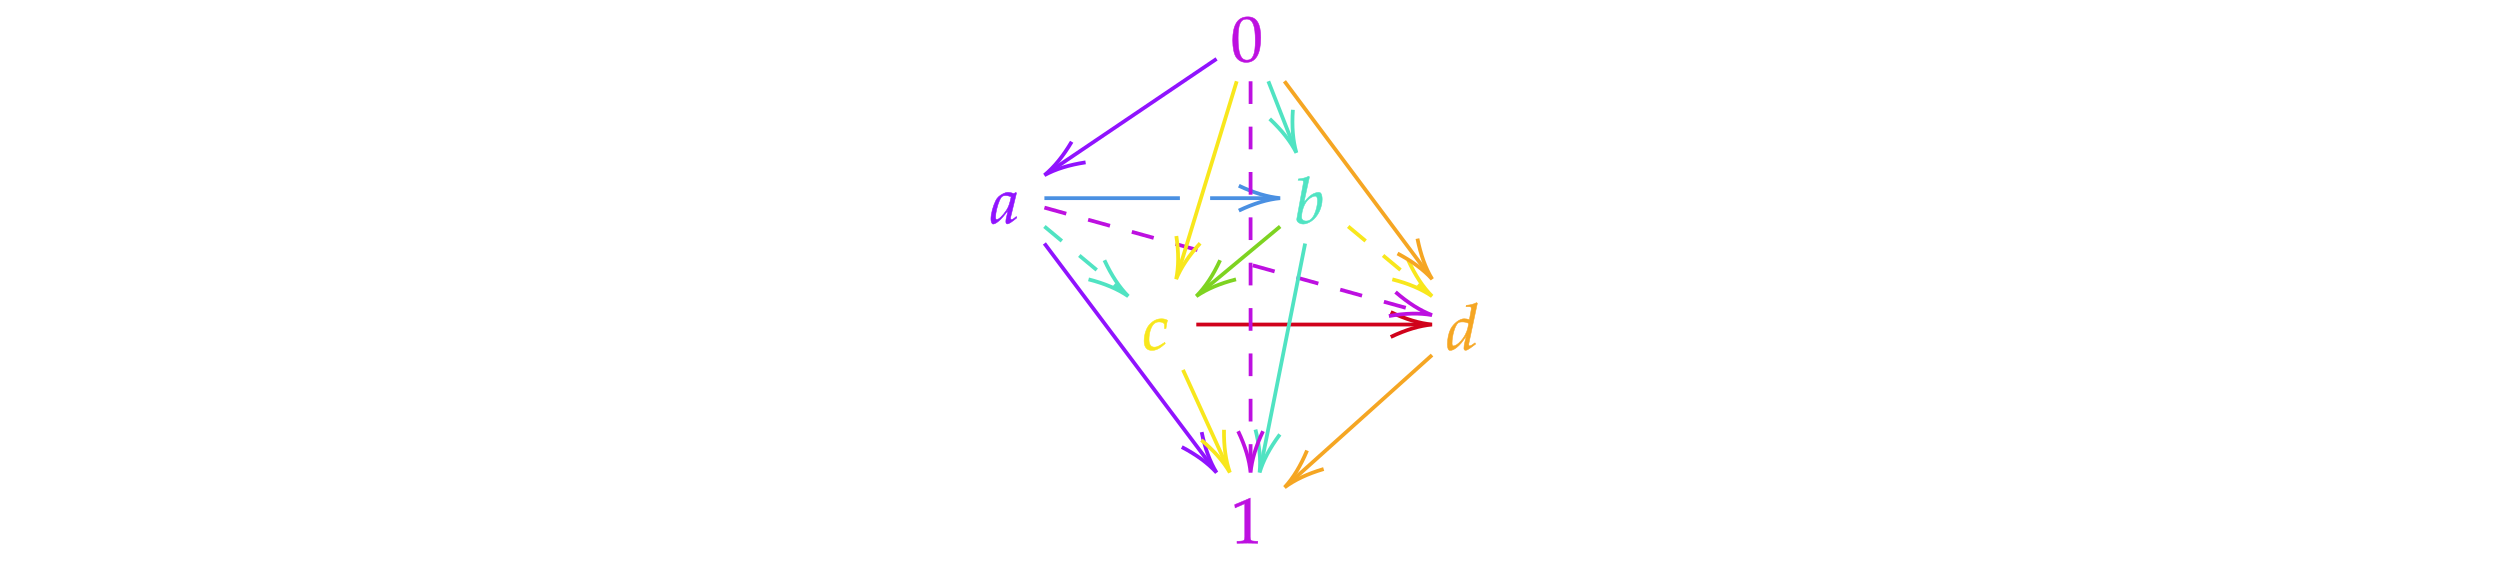
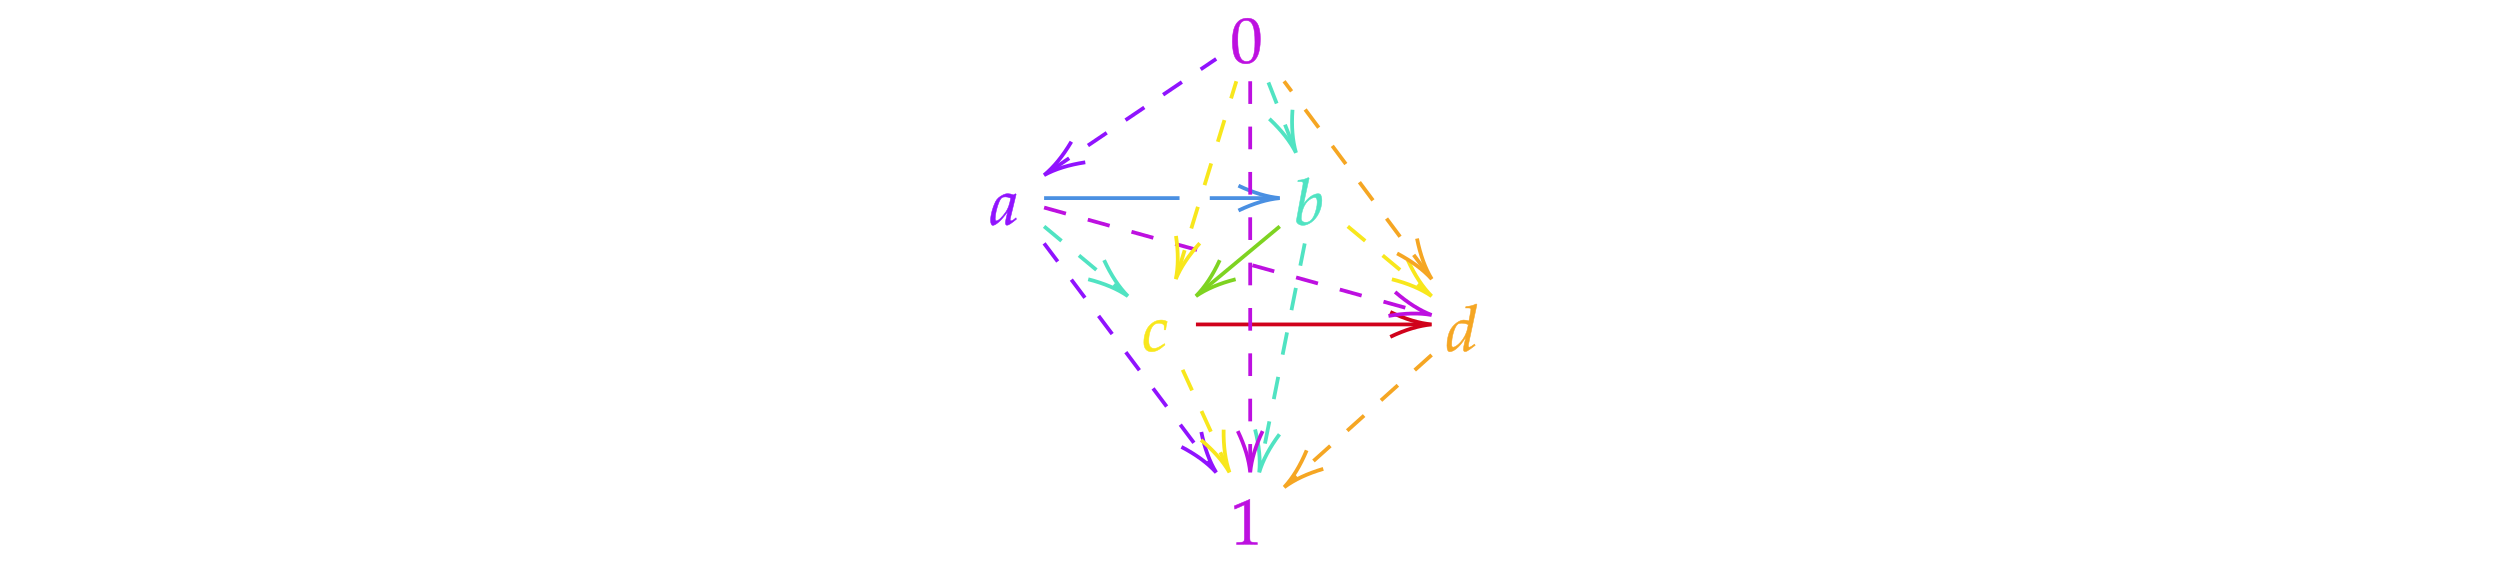
- <svg xmlns="http://www.w3.org/2000/svg" x="0" y="0" width="661.333" height="152.733" style="         width:661.333px;         height:152.733px;         background: transparent;         fill: none; ">
+ <svg xmlns="http://www.w3.org/2000/svg" x="0" y="0" width="661.533" height="152.933" style="         width:661.533px;         height:152.933px;         background: transparent;         fill: none; ">
  <svg class="role-diagram-draw-area">
    <g class="shapes-region" style="stroke: black; fill: none;">
      <g />
    </g>
    <g>
      <g class="connection-group">
        <g class="arrow-line">
          <path class="connection real" stroke-dasharray="" d="  M276.28,52.42 L312.12,52.42 M320.12,52.42 L336.64,52.42" style="stroke: rgb(74, 144, 226); stroke-opacity: 1; stroke-width: 1px; fill: none; fill-opacity: 1;" />
          <g stroke="rgb(74,144,226)" stroke-opacity="1" transform="matrix(-1,1.2246467991473532e-16,-1.2246467991473532e-16,-1,338.6389,52.42141)" style="stroke: rgb(74, 144, 226); stroke-width: 1px;">
            <path d=" M10.93,-3.29 Q4.96,-0.45 0,0 Q4.96,0.45 10.93,3.29" />
          </g>
        </g>
      </g>
      <g class="connection-group">
        <g class="arrow-line">
          <path class="connection real" stroke-dasharray="" d="  M316.46,85.85 L376.82,85.85" style="stroke: rgb(208, 2, 27); stroke-opacity: 1; stroke-width: 1px; fill: none; fill-opacity: 1;" />
          <g stroke="rgb(208,2,27)" stroke-opacity="1" transform="matrix(-1,1.2246467991473532e-16,-1.2246467991473532e-16,-1,378.8189,85.84866)" style="stroke: rgb(208, 2, 27); stroke-width: 1px;">
            <path d=" M10.93,-3.29 Q4.96,-0.45 0,0 Q4.96,0.45 10.93,3.29" />
          </g>
        </g>
      </g>
      <g class="connection-group">
        <g class="arrow-line">
          <path class="connection real" stroke-dasharray="6 6" d="  M276.28,59.91 L296.92,77.08" style="stroke: rgb(80, 227, 194); stroke-opacity: 1; stroke-width: 1px; fill: none; fill-opacity: 1;" />
          <g stroke="rgb(80,227,194)" stroke-opacity="1" transform="matrix(-0.7687302,-0.6395732,0.6395732,-0.7687302,298.4589,78.36122)" style="stroke: rgb(80, 227, 194); stroke-width: 1px;">
            <path d=" M10.93,-3.29 Q4.96,-0.45 0,0 Q4.96,0.45 10.93,3.29" />
          </g>
        </g>
      </g>
      <g class="connection-group">
        <g class="arrow-line">
          <path class="connection real" stroke-dasharray="" d="  M338.64,59.91 L318,77.08" style="stroke: rgb(126, 211, 33); stroke-opacity: 1; stroke-width: 1px; fill: none; fill-opacity: 1;" />
          <g stroke="rgb(126,211,33)" stroke-opacity="1" transform="matrix(0.7687302,-0.6395732,0.6395732,0.7687302,316.4589,78.36122)" style="stroke: rgb(126, 211, 33); stroke-width: 1px;">
            <path d=" M10.93,-3.29 Q4.96,-0.45 0,0 Q4.96,0.45 10.93,3.29" />
          </g>
        </g>
      </g>
      <g class="connection-group">
        <g class="arrow-line">
          <path class="connection real" stroke-dasharray="6 6" d="  M356.64,59.91 L377.28,77.08" style="stroke: rgb(248, 231, 28); stroke-opacity: 1; stroke-width: 1px; fill: none; fill-opacity: 1;" />
          <g stroke="rgb(248,231,28)" stroke-opacity="1" transform="matrix(-0.7687302,-0.6395732,0.6395732,-0.7687302,378.8189,78.36122)" style="stroke: rgb(248, 231, 28); stroke-width: 1px;">
            <path d=" M10.93,-3.29 Q4.96,-0.45 0,0 Q4.96,0.45 10.93,3.29" />
          </g>
        </g>
      </g>
      <g class="connection-group">
        <g class="arrow-line">
          <path class="connection real" stroke-dasharray="6 6" d="  M276.28,54.92 L321.76,67.53 M331.4,70.2 L376.89,82.82" style="stroke: rgb(189, 16, 224); stroke-opacity: 1; stroke-width: 1px; fill: none; fill-opacity: 1;" />
          <g stroke="rgb(189,16,224)" stroke-opacity="1" transform="matrix(-0.9636305,-0.2672384,0.2672384,-0.9636305,378.8189,83.35285)" style="stroke: rgb(189, 16, 224); stroke-width: 1px;">
            <path d=" M10.93,-3.29 Q4.96,-0.45 0,0 Q4.96,0.45 10.93,3.29" />
          </g>
        </g>
      </g>
      <g class="connection-group">
        <g class="arrow-line">
-           <path class="connection real" stroke-dasharray="" d="  M277.94,45.22 L321.82,15.58" style="stroke: rgb(144, 19, 254); stroke-opacity: 1; stroke-width: 1px; fill: none; fill-opacity: 1;" />
+           <path class="connection real" stroke-dasharray="6 6" d="  M277.94,45.22 L321.82,15.58" style="stroke: rgb(144, 19, 254); stroke-opacity: 1; stroke-width: 1px; fill: none; fill-opacity: 1;" />
          <g stroke="rgb(144,19,254)" stroke-opacity="1" transform="matrix(0.828647,-0.5597715,0.5597715,0.828647,276.279,46.34156)" style="stroke: rgb(144, 19, 254); stroke-width: 1px;">
            <path d=" M10.93,-3.29 Q4.96,-0.45 0,0 Q4.96,0.45 10.93,3.29" />
          </g>
        </g>
      </g>
      <g class="connection-group">
        <g class="arrow-line">
-           <path class="connection real" stroke-dasharray="" d="  M311.72,71.94 L327.15,21.5" style="stroke: rgb(248, 231, 28); stroke-opacity: 1; stroke-width: 1px; fill: none; fill-opacity: 1;" />
+           <path class="connection real" stroke-dasharray="6 6" d="  M311.72,71.94 L327.15,21.5" style="stroke: rgb(248, 231, 28); stroke-opacity: 1; stroke-width: 1px; fill: none; fill-opacity: 1;" />
          <g stroke="rgb(248,231,28)" stroke-opacity="1" transform="matrix(0.2925386,-0.9562537,0.9562537,0.2925386,311.1304,73.84866)" style="stroke: rgb(248, 231, 28); stroke-width: 1px;">
            <path d=" M10.93,-3.29 Q4.96,-0.45 0,0 Q4.96,0.45 10.93,3.29" />
          </g>
        </g>
      </g>
      <g class="connection-group">
        <g class="arrow-line">
-           <path class="connection real" stroke-dasharray="" d="  M377.66,72.25 L339.78,21.5" style="stroke: rgb(245, 166, 35); stroke-opacity: 1; stroke-width: 1px; fill: none; fill-opacity: 1;" />
+           <path class="connection real" stroke-dasharray="6 6" d="  M377.66,72.25 L339.78,21.5" style="stroke: rgb(245, 166, 35); stroke-opacity: 1; stroke-width: 1px; fill: none; fill-opacity: 1;" />
          <g stroke="rgb(245,166,35)" stroke-opacity="1" transform="matrix(-0.5981847,-0.8013582,0.8013582,-0.5981847,378.8603,73.84866)" style="stroke: rgb(245, 166, 35); stroke-width: 1px;">
            <path d=" M10.93,-3.29 Q4.96,-0.45 0,0 Q4.96,0.45 10.93,3.29" />
          </g>
        </g>
      </g>
      <g class="connection-group">
        <g class="arrow-line">
-           <path class="connection real" stroke-dasharray="" d="  M342.21,38.56 L335.52,21.5" style="stroke: rgb(80, 227, 194); stroke-opacity: 1; stroke-width: 1px; fill: none; fill-opacity: 1;" />
+           <path class="connection real" stroke-dasharray="6 6" d="  M342.21,38.56 L335.52,21.5" style="stroke: rgb(80, 227, 194); stroke-opacity: 1; stroke-width: 1px; fill: none; fill-opacity: 1;" />
          <g stroke="rgb(80,227,194)" stroke-opacity="1" transform="matrix(-0.3648768,-0.9310558,0.9310558,-0.3648768,342.9366,40.42141)" style="stroke: rgb(80, 227, 194); stroke-width: 1px;">
            <path d=" M10.93,-3.29 Q4.96,-0.45 0,0 Q4.96,0.45 10.93,3.29" />
          </g>
        </g>
      </g>
      <g class="connection-group">
        <g class="arrow-line">
-           <path class="connection real" stroke-dasharray="" d="  M276.28,64.4 L320.62,123.42" style="stroke: rgb(144, 19, 254); stroke-opacity: 1; stroke-width: 1px; fill: none; fill-opacity: 1;" />
+           <path class="connection real" stroke-dasharray="6 6" d="  M276.28,64.4 L320.62,123.42" style="stroke: rgb(144, 19, 254); stroke-opacity: 1; stroke-width: 1px; fill: none; fill-opacity: 1;" />
          <g stroke="rgb(144,19,254)" stroke-opacity="1" transform="matrix(-0.6006993,-0.799475,0.799475,-0.6006993,321.8189,125.02)" style="stroke: rgb(144, 19, 254); stroke-width: 1px;">
            <path d=" M10.93,-3.29 Q4.96,-0.45 0,0 Q4.96,0.45 10.93,3.29" />
          </g>
        </g>
      </g>
      <g class="connection-group">
        <g class="arrow-line">
-           <path class="connection real" stroke-dasharray="" d="  M312.94,97.85 L324.51,123.18" style="stroke: rgb(248, 231, 28); stroke-opacity: 1; stroke-width: 1px; fill: none; fill-opacity: 1;" />
+           <path class="connection real" stroke-dasharray="6 6" d="  M312.94,97.85 L324.51,123.18" style="stroke: rgb(248, 231, 28); stroke-opacity: 1; stroke-width: 1px; fill: none; fill-opacity: 1;" />
          <g stroke="rgb(248,231,28)" stroke-opacity="1" transform="matrix(-0.4154872,-0.909599,0.909599,-0.4154872,325.3387,125)" style="stroke: rgb(248, 231, 28); stroke-width: 1px;">
            <path d=" M10.93,-3.29 Q4.96,-0.45 0,0 Q4.96,0.45 10.93,3.29" />
          </g>
        </g>
      </g>
      <g class="connection-group">
        <g class="arrow-line">
-           <path class="connection real" stroke-dasharray="" d="  M345.25,64.42 L333.6,123.04" style="stroke: rgb(80, 227, 194); stroke-opacity: 1; stroke-width: 1px; fill: none; fill-opacity: 1;" />
+           <path class="connection real" stroke-dasharray="6 6" d="  M345.25,64.42 L333.6,123.04" style="stroke: rgb(80, 227, 194); stroke-opacity: 1; stroke-width: 1px; fill: none; fill-opacity: 1;" />
          <g stroke="rgb(80,227,194)" stroke-opacity="1" transform="matrix(0.1950903,-0.9807853,0.9807853,0.1950903,333.2053,125)" style="stroke: rgb(80, 227, 194); stroke-width: 1px;">
            <path d=" M10.93,-3.29 Q4.96,-0.45 0,0 Q4.96,0.45 10.93,3.29" />
          </g>
        </g>
      </g>
      <g class="connection-group">
        <g class="arrow-line">
-           <path class="connection real" stroke-dasharray="" d="  M378.82,93.93 L341.31,127.59" style="stroke: rgb(245, 166, 35); stroke-opacity: 1; stroke-width: 1px; fill: none; fill-opacity: 1;" />
+           <path class="connection real" stroke-dasharray="6 6" d="  M378.82,93.93 L341.31,127.59" style="stroke: rgb(245, 166, 35); stroke-opacity: 1; stroke-width: 1px; fill: none; fill-opacity: 1;" />
          <g stroke="rgb(245,166,35)" stroke-opacity="1" transform="matrix(0.7443115,-0.6678326,0.6678326,0.7443115,339.8189,128.9235)" style="stroke: rgb(245, 166, 35); stroke-width: 1px;">
            <path d=" M10.93,-3.29 Q4.96,-0.45 0,0 Q4.96,0.45 10.93,3.29" />
          </g>
        </g>
      </g>
      <g class="connection-group">
        <g class="arrow-line">
-           <path class="connection real" stroke-dasharray="6 6" d="  M330.82,21.5 L330.82,123" style="stroke: rgb(189, 16, 224); stroke-width: 1px; fill: none; fill-opacity: 1; stroke-opacity: 1;" />
-           <g stroke="rgb(189,16,224)" transform="matrix(-1.8369701987210297e-16,-1,1,-1.8369701987210297e-16,330.8189,125)" style="stroke: rgb(189, 16, 224); stroke-width: 1px;" stroke-opacity="1">
+           <path class="connection real" stroke-dasharray="6 6" d="  M330.82,21.5 L330.82,123" style="stroke: rgb(189, 16, 224); stroke-opacity: 1; stroke-width: 1px; fill: none; fill-opacity: 1;" />
+           <g stroke="rgb(189,16,224)" stroke-opacity="1" transform="matrix(-1.8369701987210297e-16,-1,1,-1.8369701987210297e-16,330.8189,125)" style="stroke: rgb(189, 16, 224); stroke-width: 1px;">
            <path d=" M10.93,-3.29 Q4.96,-0.45 0,0 Q4.96,0.45 10.93,3.29" />
          </g>
        </g>
      </g>
    </g>
    <g />
    <g />
  </svg>
  <svg width="660" height="151.4" style="width:660px;height:151.4px;font-family:Asana-Math, Asana;background:transparent;">
    <g>
      <g>
        <g>
-           <g transform="matrix(1,0,0,1,262.0667,59.08331)">
+           <g transform="matrix(1,0,0,1,262.05,59.45001)">
            <path transform="matrix(0.017,0,0,-0.017,0,0)" d="M271 204L242 77C238 60 236 42 236 26C236 4 245 -9 260 -9C283 -9 324 17 406 85L399 106C375 86 346 59 324 59C315 59 309 68 309 82C309 87 309 90 310 93L402 472L392 481L359 463C318 478 301 482 274 482C246 482 226 477 199 464C137 433 104 403 79 354C35 265 4 145 4 67C4 23 19 -11 38 -11C75 -11 155 41 271 204ZM319 414C297 305 278 253 244 201C187 117 126 59 94 59C82 59 76 72 76 99C76 163 104 280 139 360C163 415 186 433 234 433C257 433 275 429 319 414Z" stroke="rgb(144,19,254)" stroke-opacity="1" stroke-width="8" fill="rgb(144,19,254)" fill-opacity="1" />
          </g>
        </g>
      </g>
    </g>
    <g>
      <g>
        <g>
-           <g transform="matrix(1,0,0,1,342.4,59.08331)">
+           <g transform="matrix(1,0,0,1,342.4167,59.45001)">
            <path transform="matrix(0.017,0,0,-0.017,0,0)" d="M235 722L223 733C171 707 135 698 63 691L59 670L107 670C131 670 141 663 141 646C141 639 140 628 139 622L38 71C37 68 37 64 37 61C37 22 85 -11 140 -11C177 -11 228 8 271 39C367 107 433 244 433 376C433 414 424 453 412 468C405 477 392 482 377 482C353 482 323 474 295 460C244 433 211 403 149 324ZM322 424C348 424 361 401 361 352C361 288 340 202 310 137C277 68 237 36 183 36C137 36 112 59 112 101C112 135 127 276 208 361C241 395 293 424 322 424Z" stroke="rgb(80,227,194)" stroke-opacity="1" stroke-width="8" fill="rgb(80,227,194)" fill-opacity="1" />
          </g>
        </g>
      </g>
    </g>
    <g>
      <g>
        <g>
-           <g transform="matrix(1,0,0,1,302.2333,92.51666)">
+           <g transform="matrix(1,0,0,1,302.25,92.88333)">
            <path transform="matrix(0.017,0,0,-0.017,0,0)" d="M342 330L365 330C373 395 380 432 389 458C365 473 330 482 293 482C248 483 175 463 118 400C64 352 25 241 25 136C25 40 67 -11 147 -11C201 -11 249 9 304 54L354 95L346 115L331 105C259 57 221 40 186 40C130 40 101 80 101 159C101 267 136 371 185 409C206 425 230 433 261 433C306 433 342 414 342 390Z" stroke="rgb(248,231,28)" stroke-opacity="1" stroke-width="8" fill="rgb(248,231,28)" fill-opacity="1" />
          </g>
        </g>
      </g>
    </g>
    <g>
      <g>
        <g>
-           <g transform="matrix(1,0,0,1,382.6,92.51666)">
+           <g transform="matrix(1,0,0,1,382.6,92.88333)">
            <path transform="matrix(0.017,0,0,-0.017,0,0)" d="M483 722L471 733C419 707 383 698 311 691L307 670L355 670C379 670 389 663 389 646C389 638 388 629 387 622L359 468C329 477 302 482 277 482C208 482 114 410 68 323C37 265 17 170 17 86C17 21 32 -11 61 -11C88 -11 125 6 159 33C213 77 246 116 313 217L290 126C279 82 274 50 274 24C274 3 283 -9 300 -9C317 -9 341 3 375 28L456 88L446 107L402 76C388 66 372 59 363 59C355 59 349 68 349 82C349 90 350 99 357 128ZM114 59C98 59 89 73 89 98C89 224 135 380 184 418C197 428 216 433 243 433C287 433 316 427 349 410L337 351C300 171 159 59 114 59Z" stroke="rgb(245,166,35)" stroke-opacity="1" stroke-width="8" fill="rgb(245,166,35)" fill-opacity="1" />
          </g>
        </g>
      </g>
    </g>
    <g>
      <g>
        <g>
-           <g transform="matrix(1,0,0,1,715.7833,27.66663)">
+           <g transform="matrix(1,0,0,1,715.7834,28.03336)">
            <path transform="matrix(0.017,0,0,-0.017,0,0)" d="M263 689C108 689 29 566 29 324C29 207 50 106 85 57C120 8 176 -20 238 -20C389 -20 465 110 465 366C465 585 400 689 263 689ZM245 654C342 654 381 556 381 316C381 103 343 15 251 15C154 15 113 116 113 360C113 571 150 654 245 654Z" stroke="rgb(0,0,0)" stroke-opacity="1" stroke-width="8" fill="rgb(0,0,0)" fill-opacity="1" />
          </g>
        </g>
      </g>
    </g>
    <g>
      <g>
        <g>
-           <g transform="matrix(1,0,0,1,325.6,16.16663)">
+           <g transform="matrix(1,0,0,1,325.6,16.53336)">
            <path transform="matrix(0.017,0,0,-0.017,0,0)" d="M263 689C108 689 29 566 29 324C29 207 50 106 85 57C120 8 176 -20 238 -20C389 -20 465 110 465 366C465 585 400 689 263 689ZM245 654C342 654 381 556 381 316C381 103 343 15 251 15C154 15 113 116 113 360C113 571 150 654 245 654Z" stroke="rgb(189,16,224)" stroke-opacity="1" stroke-width="8" fill="rgb(189,16,224)" fill-opacity="1" />
          </g>
        </g>
      </g>
    </g>
    <g>
      <g>
        <g>
-           <g transform="matrix(1,0,0,1,325.6,143.6666)">
+           <g transform="matrix(1,0,0,1,325.6,144.0334)">
            <path transform="matrix(0.017,0,0,-0.017,0,0)" d="M418 -3L418 27L366 30C311 33 301 44 301 96L301 700L60 598L67 548L217 614L217 96C217 44 206 33 152 30L96 27L96 -3C250 0 250 0 261 0C292 0 402 -3 418 -3Z" stroke="rgb(189,16,224)" stroke-opacity="1" stroke-width="8" fill="rgb(189,16,224)" fill-opacity="1" />
          </g>
        </g>
      </g>
    </g>
  </svg>
</svg>
